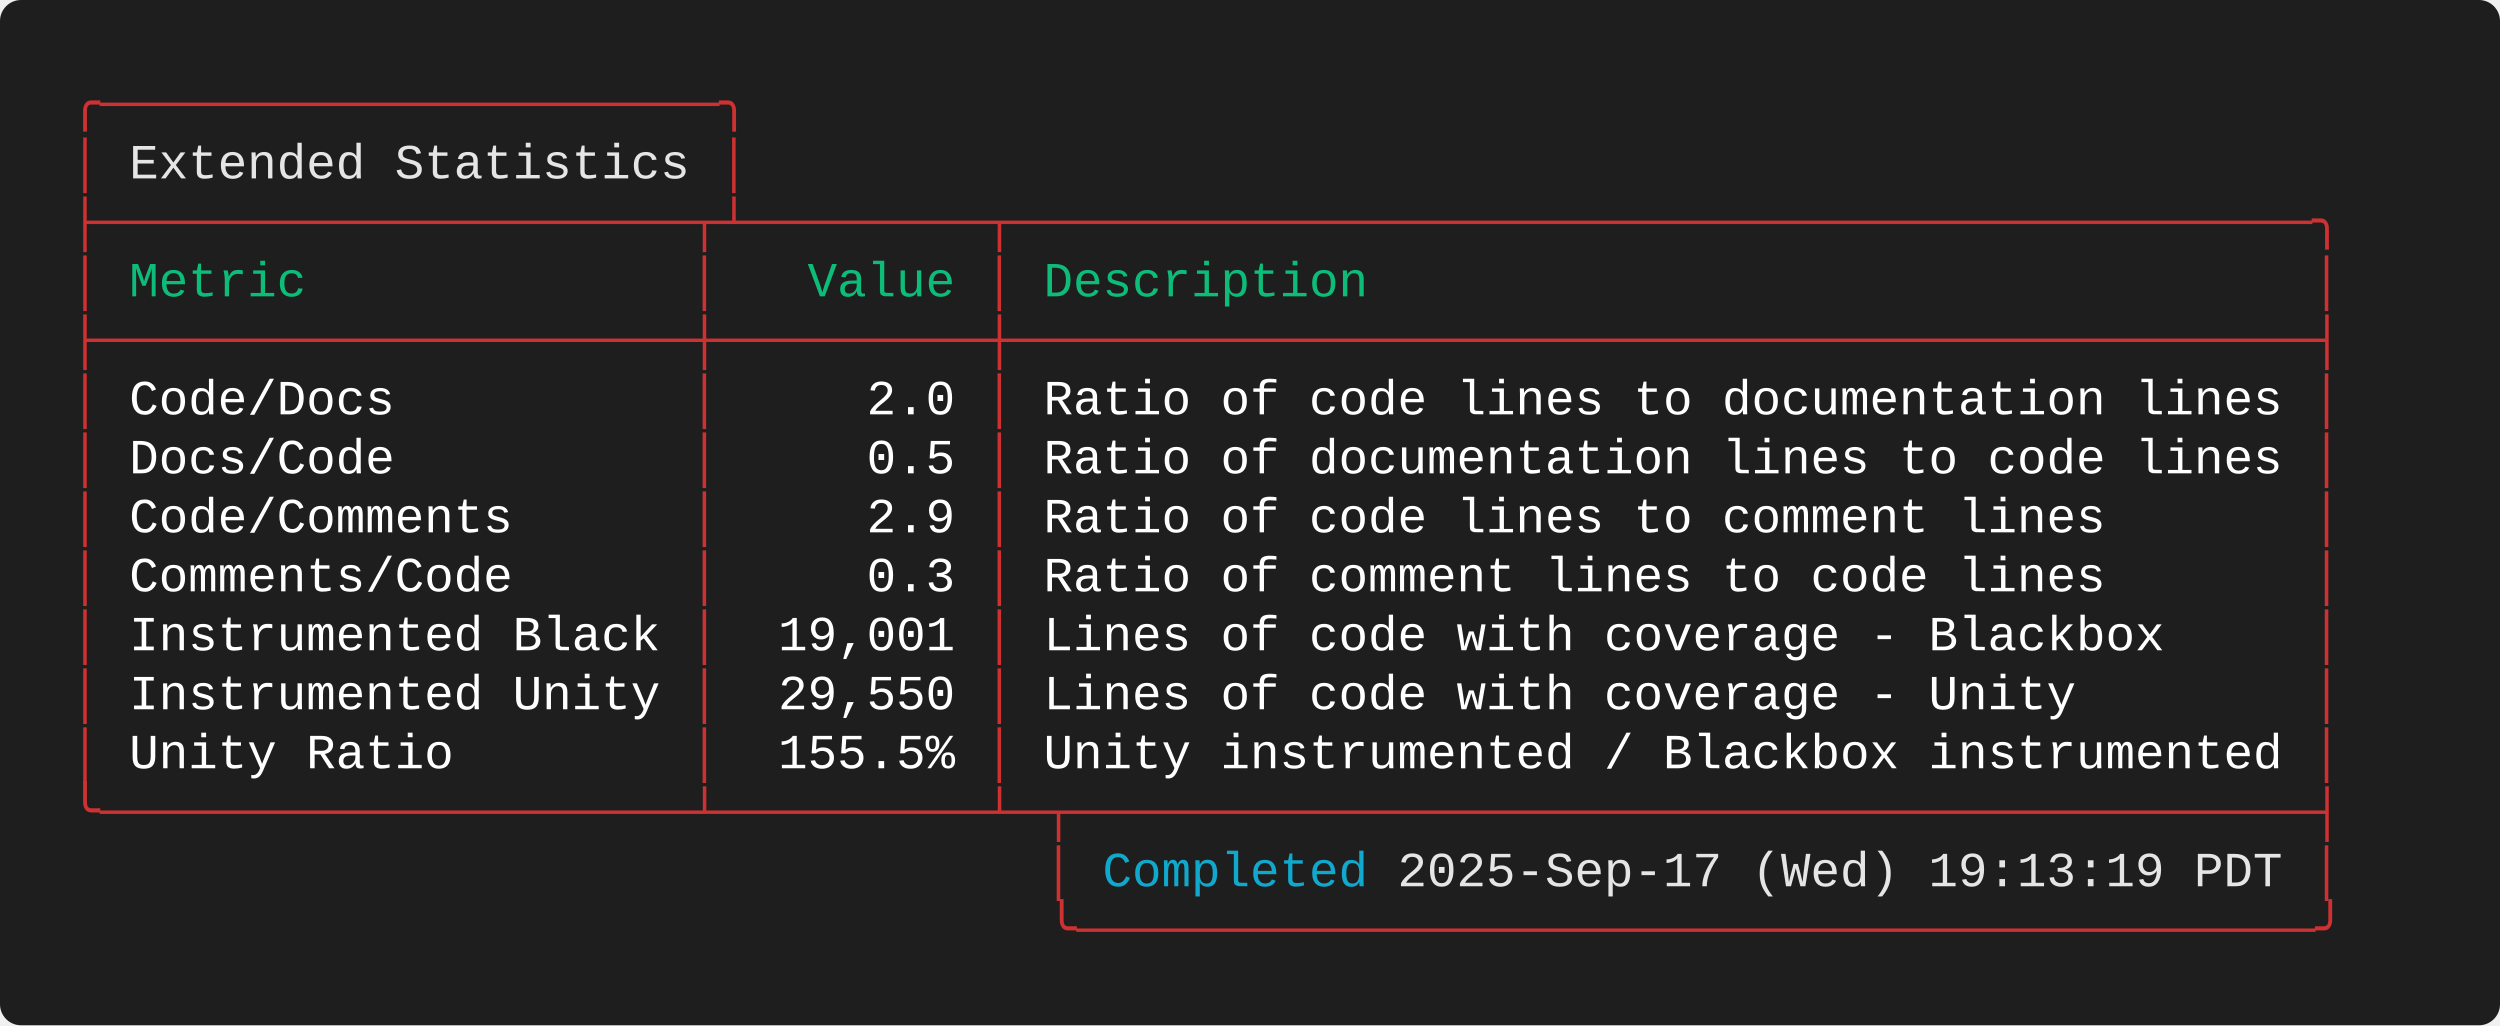
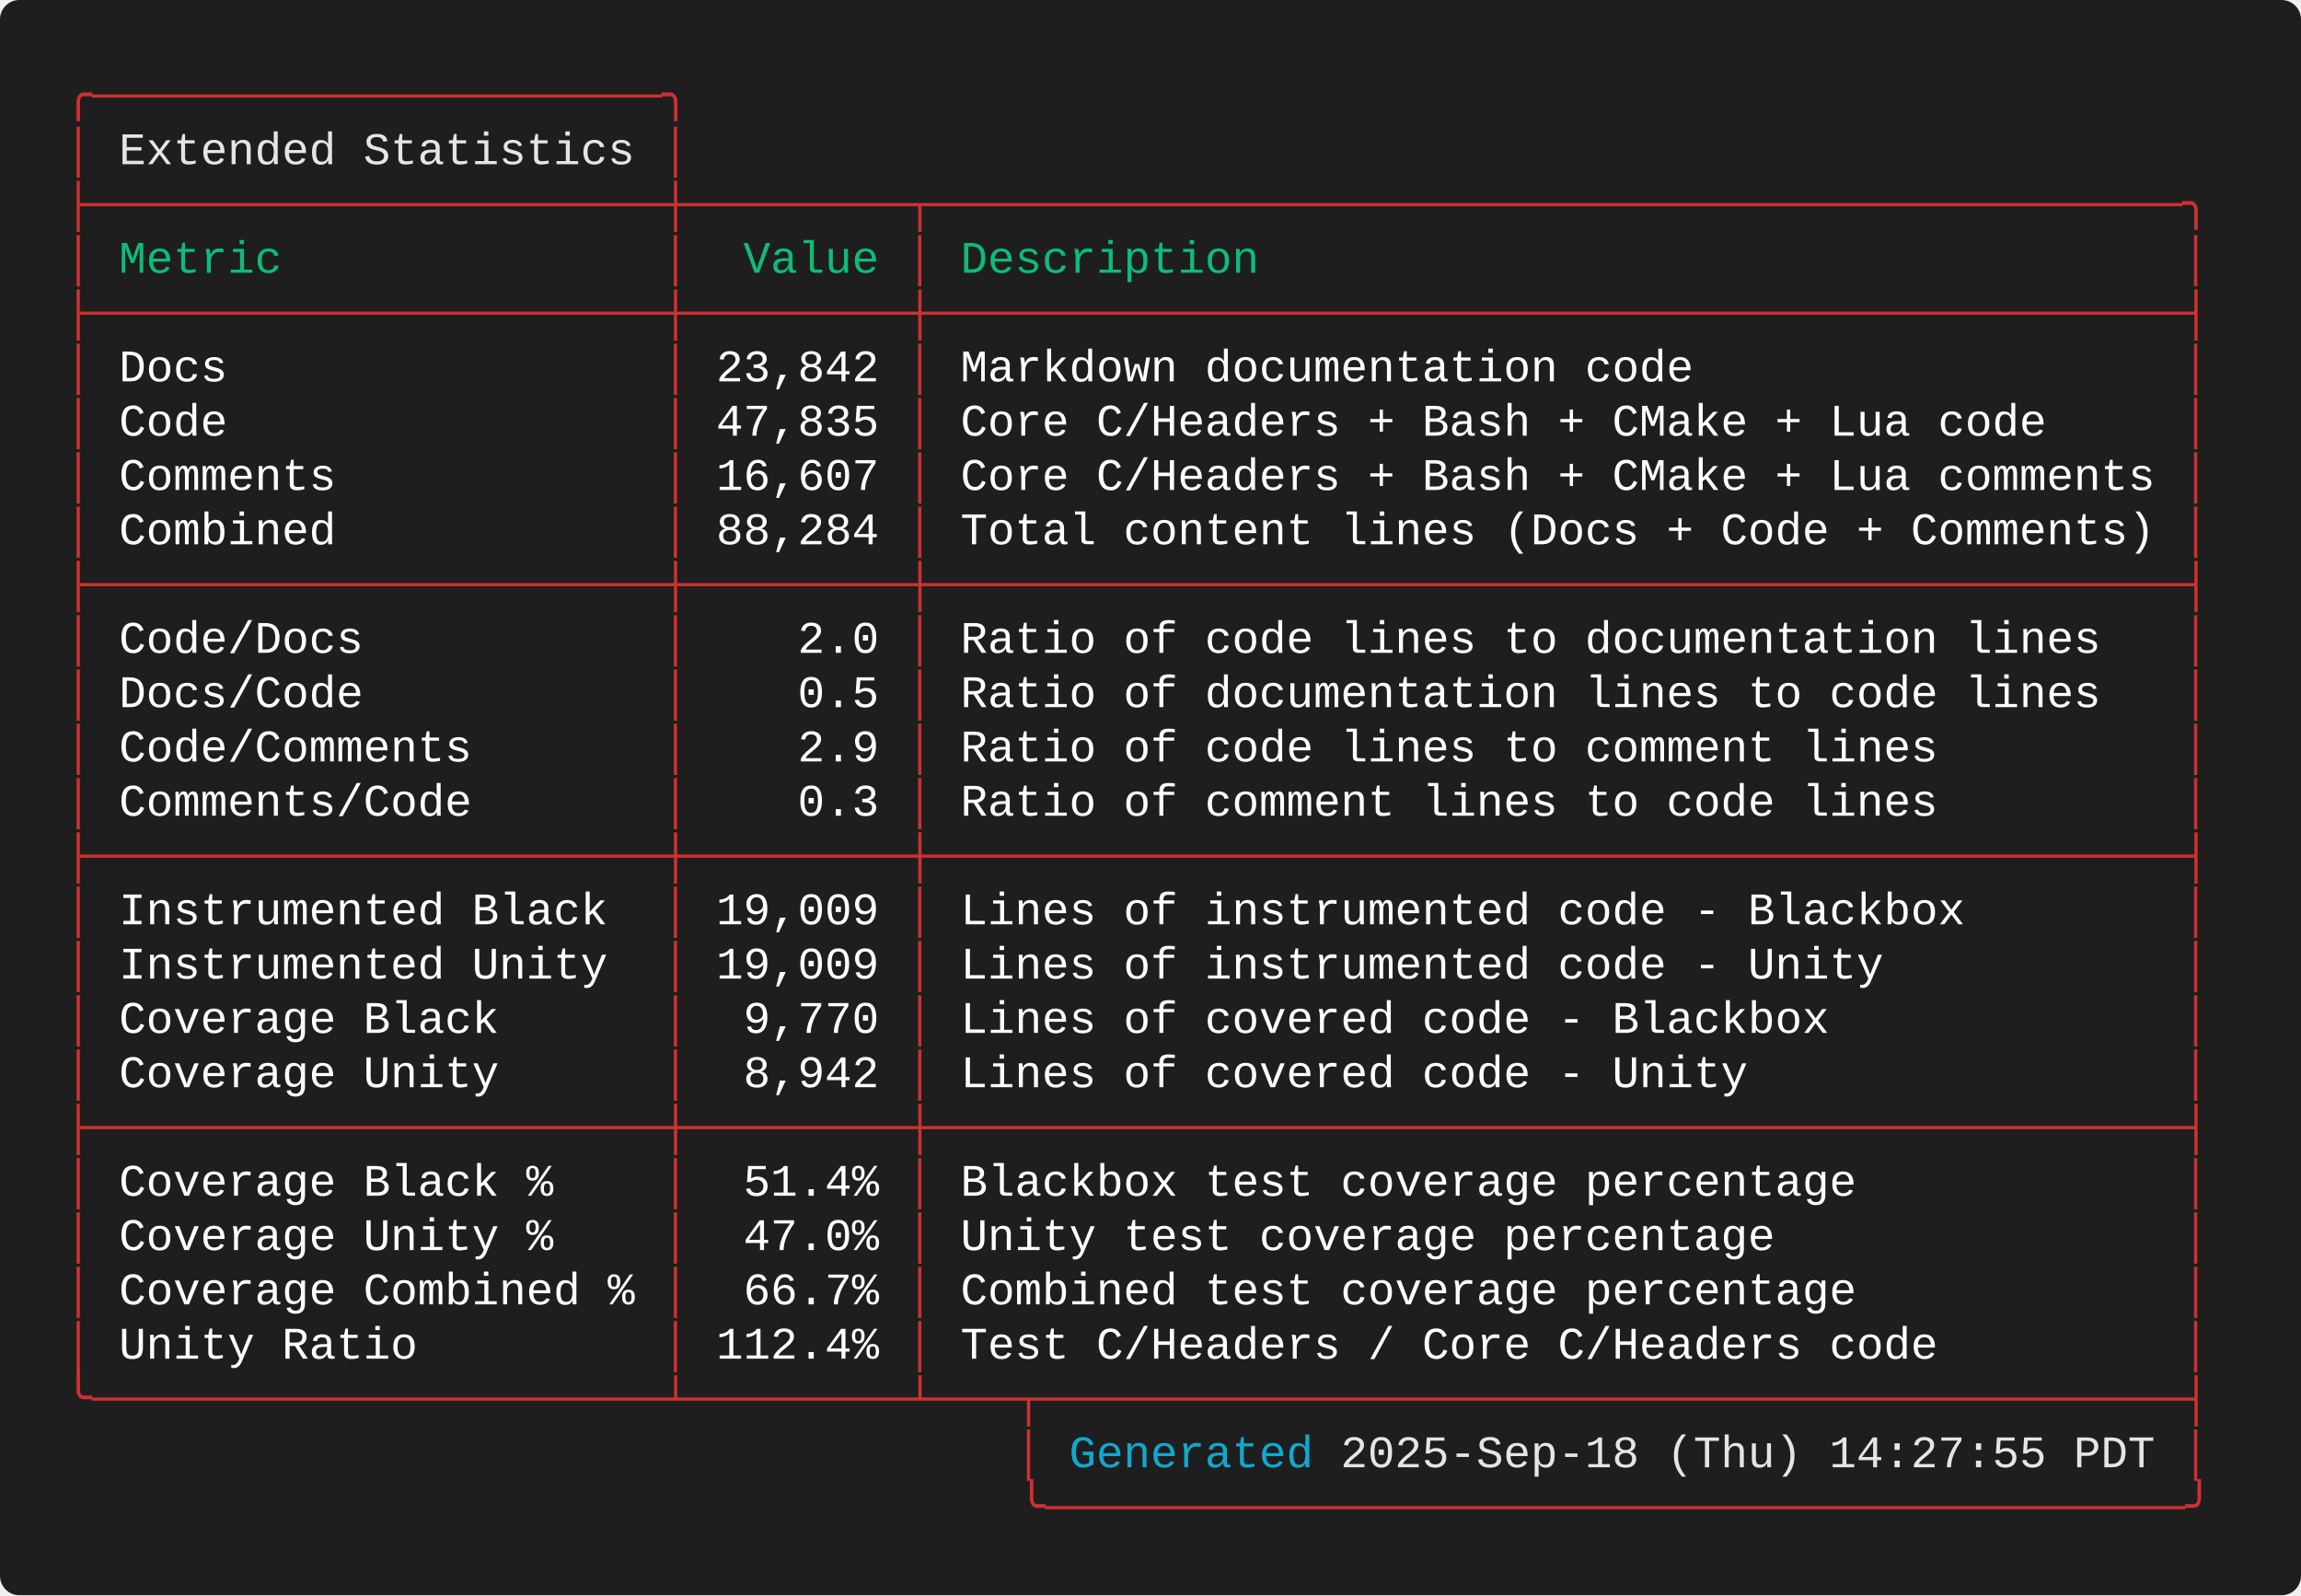
- <svg xmlns="http://www.w3.org/2000/svg" width="712.00" height="292.00" viewBox="0 0 712.00 292.00">
+ <svg xmlns="http://www.w3.org/2000/svg" width="712.00" height="493.60" viewBox="0 0 712.00 493.60">
  <defs>
    <style type="text/css">.terminal-text { font-family: 'Consolas', 'Consolas', 'Monaco', 'Courier New', monospace; }</style>
  </defs>
  <rect width="100%" height="100%" fill="#1e1e1e" rx="6" />
  <text x="20.00" y="34.00" font-size="14" class="terminal-text" xml:space="preserve" textLength="193.20" lengthAdjust="spacingAndGlyphs" fill="#cd3131">╭─────────────────────╮</text>
  <text x="20.00" y="50.80" font-size="14" class="terminal-text" xml:space="preserve" textLength="16.80" lengthAdjust="spacingAndGlyphs" fill="#cd3131">│ </text>
  <text x="36.80" y="50.80" font-size="14" class="terminal-text" xml:space="preserve" textLength="159.60" lengthAdjust="spacingAndGlyphs" fill="#e5e5e5">Extended Statistics</text>
  <text x="196.40" y="50.80" font-size="14" class="terminal-text" xml:space="preserve" textLength="8.40" lengthAdjust="spacingAndGlyphs" fill="#ffffff"> </text>
  <text x="204.80" y="50.80" font-size="14" class="terminal-text" xml:space="preserve" textLength="8.40" lengthAdjust="spacingAndGlyphs" fill="#cd3131">│</text>
-   <text x="20.00" y="67.60" font-size="14" class="terminal-text" xml:space="preserve" textLength="646.80" lengthAdjust="spacingAndGlyphs" fill="#cd3131">├────────────────────┬┴────────┬────────────────────────────────────────────╮</text>
+   <text x="20.00" y="67.60" font-size="14" class="terminal-text" xml:space="preserve" textLength="663.60" lengthAdjust="spacingAndGlyphs" fill="#cd3131">├─────────────────────┼────────┬──────────────────────────────────────────────╮</text>
  <text x="20.00" y="84.40" font-size="14" class="terminal-text" xml:space="preserve" textLength="8.40" lengthAdjust="spacingAndGlyphs" fill="#cd3131">│</text>
-   <text x="28.40" y="84.40" font-size="14" class="terminal-text" xml:space="preserve" textLength="168.00" lengthAdjust="spacingAndGlyphs" fill="#0dbc79"> Metric             </text>
-   <text x="196.40" y="84.40" font-size="14" class="terminal-text" xml:space="preserve" textLength="8.40" lengthAdjust="spacingAndGlyphs" fill="#cd3131">│</text>
-   <text x="204.80" y="84.40" font-size="14" class="terminal-text" xml:space="preserve" textLength="75.60" lengthAdjust="spacingAndGlyphs" fill="#0dbc79">   Value </text>
+   <text x="28.40" y="84.40" font-size="14" class="terminal-text" xml:space="preserve" textLength="176.40" lengthAdjust="spacingAndGlyphs" fill="#0dbc79"> Metric              </text>
+   <text x="204.80" y="84.40" font-size="14" class="terminal-text" xml:space="preserve" textLength="8.40" lengthAdjust="spacingAndGlyphs" fill="#cd3131">│</text>
+   <text x="213.20" y="84.40" font-size="14" class="terminal-text" xml:space="preserve" textLength="67.20" lengthAdjust="spacingAndGlyphs" fill="#0dbc79">  Value </text>
  <text x="280.40" y="84.40" font-size="14" class="terminal-text" xml:space="preserve" textLength="8.40" lengthAdjust="spacingAndGlyphs" fill="#cd3131">│</text>
-   <text x="288.80" y="84.40" font-size="14" class="terminal-text" xml:space="preserve" textLength="369.60" lengthAdjust="spacingAndGlyphs" fill="#0dbc79"> Description                                </text>
-   <text x="658.40" y="84.40" font-size="14" class="terminal-text" xml:space="preserve" textLength="8.40" lengthAdjust="spacingAndGlyphs" fill="#cd3131">│</text>
-   <text x="20.00" y="101.20" font-size="14" class="terminal-text" xml:space="preserve" textLength="646.80" lengthAdjust="spacingAndGlyphs" fill="#cd3131">├────────────────────┼─────────┼────────────────────────────────────────────┤</text>
+   <text x="288.80" y="84.40" font-size="14" class="terminal-text" xml:space="preserve" textLength="386.40" lengthAdjust="spacingAndGlyphs" fill="#0dbc79"> Description                                  </text>
+   <text x="675.20" y="84.40" font-size="14" class="terminal-text" xml:space="preserve" textLength="8.40" lengthAdjust="spacingAndGlyphs" fill="#cd3131">│</text>
+   <text x="20.00" y="101.20" font-size="14" class="terminal-text" xml:space="preserve" textLength="663.60" lengthAdjust="spacingAndGlyphs" fill="#cd3131">├─────────────────────┼────────┼──────────────────────────────────────────────┤</text>
  <text x="20.00" y="118.00" font-size="14" class="terminal-text" xml:space="preserve" textLength="8.40" lengthAdjust="spacingAndGlyphs" fill="#cd3131">│</text>
-   <text x="28.40" y="118.00" font-size="14" class="terminal-text" xml:space="preserve" textLength="168.00" lengthAdjust="spacingAndGlyphs" fill="#ffffff"> Code/Docs          </text>
-   <text x="196.40" y="118.00" font-size="14" class="terminal-text" xml:space="preserve" textLength="8.40" lengthAdjust="spacingAndGlyphs" fill="#cd3131">│</text>
-   <text x="204.80" y="118.00" font-size="14" class="terminal-text" xml:space="preserve" textLength="75.60" lengthAdjust="spacingAndGlyphs" fill="#ffffff">     2.0 </text>
+   <text x="28.40" y="118.00" font-size="14" class="terminal-text" xml:space="preserve" textLength="176.40" lengthAdjust="spacingAndGlyphs" fill="#ffffff"> Docs                </text>
+   <text x="204.80" y="118.00" font-size="14" class="terminal-text" xml:space="preserve" textLength="8.40" lengthAdjust="spacingAndGlyphs" fill="#cd3131">│</text>
+   <text x="213.20" y="118.00" font-size="14" class="terminal-text" xml:space="preserve" textLength="67.20" lengthAdjust="spacingAndGlyphs" fill="#ffffff"> 23,842 </text>
  <text x="280.40" y="118.00" font-size="14" class="terminal-text" xml:space="preserve" textLength="8.40" lengthAdjust="spacingAndGlyphs" fill="#cd3131">│</text>
-   <text x="288.80" y="118.00" font-size="14" class="terminal-text" xml:space="preserve" textLength="369.60" lengthAdjust="spacingAndGlyphs" fill="#ffffff"> Ratio of code lines to documentation lines </text>
-   <text x="658.40" y="118.00" font-size="14" class="terminal-text" xml:space="preserve" textLength="8.40" lengthAdjust="spacingAndGlyphs" fill="#cd3131">│</text>
+   <text x="288.80" y="118.00" font-size="14" class="terminal-text" xml:space="preserve" textLength="386.40" lengthAdjust="spacingAndGlyphs" fill="#ffffff"> Markdown documentation code                  </text>
+   <text x="675.20" y="118.00" font-size="14" class="terminal-text" xml:space="preserve" textLength="8.40" lengthAdjust="spacingAndGlyphs" fill="#cd3131">│</text>
  <text x="20.00" y="134.80" font-size="14" class="terminal-text" xml:space="preserve" textLength="8.40" lengthAdjust="spacingAndGlyphs" fill="#cd3131">│</text>
-   <text x="28.40" y="134.80" font-size="14" class="terminal-text" xml:space="preserve" textLength="168.00" lengthAdjust="spacingAndGlyphs" fill="#ffffff"> Docs/Code          </text>
-   <text x="196.40" y="134.80" font-size="14" class="terminal-text" xml:space="preserve" textLength="8.40" lengthAdjust="spacingAndGlyphs" fill="#cd3131">│</text>
-   <text x="204.80" y="134.80" font-size="14" class="terminal-text" xml:space="preserve" textLength="75.60" lengthAdjust="spacingAndGlyphs" fill="#ffffff">     0.5 </text>
+   <text x="28.40" y="134.80" font-size="14" class="terminal-text" xml:space="preserve" textLength="176.40" lengthAdjust="spacingAndGlyphs" fill="#ffffff"> Code                </text>
+   <text x="204.80" y="134.80" font-size="14" class="terminal-text" xml:space="preserve" textLength="8.40" lengthAdjust="spacingAndGlyphs" fill="#cd3131">│</text>
+   <text x="213.20" y="134.80" font-size="14" class="terminal-text" xml:space="preserve" textLength="67.20" lengthAdjust="spacingAndGlyphs" fill="#ffffff"> 47,835 </text>
  <text x="280.40" y="134.80" font-size="14" class="terminal-text" xml:space="preserve" textLength="8.40" lengthAdjust="spacingAndGlyphs" fill="#cd3131">│</text>
-   <text x="288.80" y="134.80" font-size="14" class="terminal-text" xml:space="preserve" textLength="369.60" lengthAdjust="spacingAndGlyphs" fill="#ffffff"> Ratio of documentation lines to code lines </text>
-   <text x="658.40" y="134.80" font-size="14" class="terminal-text" xml:space="preserve" textLength="8.40" lengthAdjust="spacingAndGlyphs" fill="#cd3131">│</text>
+   <text x="288.80" y="134.80" font-size="14" class="terminal-text" xml:space="preserve" textLength="386.40" lengthAdjust="spacingAndGlyphs" fill="#ffffff"> Core C/Headers + Bash + CMake + Lua code     </text>
+   <text x="675.20" y="134.80" font-size="14" class="terminal-text" xml:space="preserve" textLength="8.40" lengthAdjust="spacingAndGlyphs" fill="#cd3131">│</text>
  <text x="20.00" y="151.60" font-size="14" class="terminal-text" xml:space="preserve" textLength="8.40" lengthAdjust="spacingAndGlyphs" fill="#cd3131">│</text>
-   <text x="28.40" y="151.60" font-size="14" class="terminal-text" xml:space="preserve" textLength="168.00" lengthAdjust="spacingAndGlyphs" fill="#ffffff"> Code/Comments      </text>
-   <text x="196.40" y="151.60" font-size="14" class="terminal-text" xml:space="preserve" textLength="8.40" lengthAdjust="spacingAndGlyphs" fill="#cd3131">│</text>
-   <text x="204.80" y="151.60" font-size="14" class="terminal-text" xml:space="preserve" textLength="75.60" lengthAdjust="spacingAndGlyphs" fill="#ffffff">     2.9 </text>
+   <text x="28.40" y="151.60" font-size="14" class="terminal-text" xml:space="preserve" textLength="176.40" lengthAdjust="spacingAndGlyphs" fill="#ffffff"> Comments            </text>
+   <text x="204.80" y="151.60" font-size="14" class="terminal-text" xml:space="preserve" textLength="8.40" lengthAdjust="spacingAndGlyphs" fill="#cd3131">│</text>
+   <text x="213.20" y="151.60" font-size="14" class="terminal-text" xml:space="preserve" textLength="67.20" lengthAdjust="spacingAndGlyphs" fill="#ffffff"> 16,607 </text>
  <text x="280.40" y="151.60" font-size="14" class="terminal-text" xml:space="preserve" textLength="8.40" lengthAdjust="spacingAndGlyphs" fill="#cd3131">│</text>
-   <text x="288.80" y="151.60" font-size="14" class="terminal-text" xml:space="preserve" textLength="369.60" lengthAdjust="spacingAndGlyphs" fill="#ffffff"> Ratio of code lines to comment lines       </text>
-   <text x="658.40" y="151.60" font-size="14" class="terminal-text" xml:space="preserve" textLength="8.40" lengthAdjust="spacingAndGlyphs" fill="#cd3131">│</text>
+   <text x="288.80" y="151.60" font-size="14" class="terminal-text" xml:space="preserve" textLength="386.40" lengthAdjust="spacingAndGlyphs" fill="#ffffff"> Core C/Headers + Bash + CMake + Lua comments </text>
+   <text x="675.20" y="151.60" font-size="14" class="terminal-text" xml:space="preserve" textLength="8.40" lengthAdjust="spacingAndGlyphs" fill="#cd3131">│</text>
  <text x="20.00" y="168.40" font-size="14" class="terminal-text" xml:space="preserve" textLength="8.40" lengthAdjust="spacingAndGlyphs" fill="#cd3131">│</text>
-   <text x="28.40" y="168.40" font-size="14" class="terminal-text" xml:space="preserve" textLength="168.00" lengthAdjust="spacingAndGlyphs" fill="#ffffff"> Comments/Code      </text>
-   <text x="196.40" y="168.40" font-size="14" class="terminal-text" xml:space="preserve" textLength="8.40" lengthAdjust="spacingAndGlyphs" fill="#cd3131">│</text>
-   <text x="204.80" y="168.40" font-size="14" class="terminal-text" xml:space="preserve" textLength="75.60" lengthAdjust="spacingAndGlyphs" fill="#ffffff">     0.3 </text>
+   <text x="28.40" y="168.40" font-size="14" class="terminal-text" xml:space="preserve" textLength="176.40" lengthAdjust="spacingAndGlyphs" fill="#ffffff"> Combined            </text>
+   <text x="204.80" y="168.40" font-size="14" class="terminal-text" xml:space="preserve" textLength="8.40" lengthAdjust="spacingAndGlyphs" fill="#cd3131">│</text>
+   <text x="213.20" y="168.40" font-size="14" class="terminal-text" xml:space="preserve" textLength="67.20" lengthAdjust="spacingAndGlyphs" fill="#ffffff"> 88,284 </text>
  <text x="280.40" y="168.40" font-size="14" class="terminal-text" xml:space="preserve" textLength="8.40" lengthAdjust="spacingAndGlyphs" fill="#cd3131">│</text>
-   <text x="288.80" y="168.40" font-size="14" class="terminal-text" xml:space="preserve" textLength="369.60" lengthAdjust="spacingAndGlyphs" fill="#ffffff"> Ratio of comment lines to code lines       </text>
-   <text x="658.40" y="168.40" font-size="14" class="terminal-text" xml:space="preserve" textLength="8.40" lengthAdjust="spacingAndGlyphs" fill="#cd3131">│</text>
-   <text x="20.00" y="185.20" font-size="14" class="terminal-text" xml:space="preserve" textLength="8.40" lengthAdjust="spacingAndGlyphs" fill="#cd3131">│</text>
-   <text x="28.40" y="185.20" font-size="14" class="terminal-text" xml:space="preserve" textLength="168.00" lengthAdjust="spacingAndGlyphs" fill="#ffffff"> Instrumented Black </text>
-   <text x="196.40" y="185.20" font-size="14" class="terminal-text" xml:space="preserve" textLength="8.40" lengthAdjust="spacingAndGlyphs" fill="#cd3131">│</text>
-   <text x="204.80" y="185.20" font-size="14" class="terminal-text" xml:space="preserve" textLength="75.60" lengthAdjust="spacingAndGlyphs" fill="#ffffff">  19,001 </text>
-   <text x="280.40" y="185.20" font-size="14" class="terminal-text" xml:space="preserve" textLength="8.40" lengthAdjust="spacingAndGlyphs" fill="#cd3131">│</text>
-   <text x="288.80" y="185.20" font-size="14" class="terminal-text" xml:space="preserve" textLength="369.60" lengthAdjust="spacingAndGlyphs" fill="#ffffff"> Lines of code with coverage - Blackbox     </text>
-   <text x="658.40" y="185.20" font-size="14" class="terminal-text" xml:space="preserve" textLength="8.40" lengthAdjust="spacingAndGlyphs" fill="#cd3131">│</text>
+   <text x="288.80" y="168.40" font-size="14" class="terminal-text" xml:space="preserve" textLength="386.40" lengthAdjust="spacingAndGlyphs" fill="#ffffff"> Total content lines (Docs + Code + Comments) </text>
+   <text x="675.20" y="168.40" font-size="14" class="terminal-text" xml:space="preserve" textLength="8.40" lengthAdjust="spacingAndGlyphs" fill="#cd3131">│</text>
+   <text x="20.00" y="185.20" font-size="14" class="terminal-text" xml:space="preserve" textLength="663.60" lengthAdjust="spacingAndGlyphs" fill="#cd3131">├─────────────────────┼────────┼──────────────────────────────────────────────┤</text>
  <text x="20.00" y="202.00" font-size="14" class="terminal-text" xml:space="preserve" textLength="8.40" lengthAdjust="spacingAndGlyphs" fill="#cd3131">│</text>
-   <text x="28.40" y="202.00" font-size="14" class="terminal-text" xml:space="preserve" textLength="168.00" lengthAdjust="spacingAndGlyphs" fill="#ffffff"> Instrumented Unity </text>
-   <text x="196.40" y="202.00" font-size="14" class="terminal-text" xml:space="preserve" textLength="8.40" lengthAdjust="spacingAndGlyphs" fill="#cd3131">│</text>
-   <text x="204.80" y="202.00" font-size="14" class="terminal-text" xml:space="preserve" textLength="75.60" lengthAdjust="spacingAndGlyphs" fill="#ffffff">  29,550 </text>
+   <text x="28.40" y="202.00" font-size="14" class="terminal-text" xml:space="preserve" textLength="176.40" lengthAdjust="spacingAndGlyphs" fill="#ffffff"> Code/Docs           </text>
+   <text x="204.80" y="202.00" font-size="14" class="terminal-text" xml:space="preserve" textLength="8.40" lengthAdjust="spacingAndGlyphs" fill="#cd3131">│</text>
+   <text x="213.20" y="202.00" font-size="14" class="terminal-text" xml:space="preserve" textLength="67.20" lengthAdjust="spacingAndGlyphs" fill="#ffffff">    2.0 </text>
  <text x="280.40" y="202.00" font-size="14" class="terminal-text" xml:space="preserve" textLength="8.40" lengthAdjust="spacingAndGlyphs" fill="#cd3131">│</text>
-   <text x="288.80" y="202.00" font-size="14" class="terminal-text" xml:space="preserve" textLength="369.60" lengthAdjust="spacingAndGlyphs" fill="#ffffff"> Lines of code with coverage - Unity        </text>
-   <text x="658.40" y="202.00" font-size="14" class="terminal-text" xml:space="preserve" textLength="8.40" lengthAdjust="spacingAndGlyphs" fill="#cd3131">│</text>
+   <text x="288.80" y="202.00" font-size="14" class="terminal-text" xml:space="preserve" textLength="386.40" lengthAdjust="spacingAndGlyphs" fill="#ffffff"> Ratio of code lines to documentation lines   </text>
+   <text x="675.20" y="202.00" font-size="14" class="terminal-text" xml:space="preserve" textLength="8.40" lengthAdjust="spacingAndGlyphs" fill="#cd3131">│</text>
  <text x="20.00" y="218.80" font-size="14" class="terminal-text" xml:space="preserve" textLength="8.40" lengthAdjust="spacingAndGlyphs" fill="#cd3131">│</text>
-   <text x="28.40" y="218.80" font-size="14" class="terminal-text" xml:space="preserve" textLength="168.00" lengthAdjust="spacingAndGlyphs" fill="#ffffff"> Unity Ratio        </text>
-   <text x="196.40" y="218.80" font-size="14" class="terminal-text" xml:space="preserve" textLength="8.40" lengthAdjust="spacingAndGlyphs" fill="#cd3131">│</text>
-   <text x="204.80" y="218.80" font-size="14" class="terminal-text" xml:space="preserve" textLength="75.60" lengthAdjust="spacingAndGlyphs" fill="#ffffff">  155.5% </text>
+   <text x="28.40" y="218.80" font-size="14" class="terminal-text" xml:space="preserve" textLength="176.40" lengthAdjust="spacingAndGlyphs" fill="#ffffff"> Docs/Code           </text>
+   <text x="204.80" y="218.80" font-size="14" class="terminal-text" xml:space="preserve" textLength="8.40" lengthAdjust="spacingAndGlyphs" fill="#cd3131">│</text>
+   <text x="213.20" y="218.80" font-size="14" class="terminal-text" xml:space="preserve" textLength="67.20" lengthAdjust="spacingAndGlyphs" fill="#ffffff">    0.5 </text>
  <text x="280.40" y="218.80" font-size="14" class="terminal-text" xml:space="preserve" textLength="8.40" lengthAdjust="spacingAndGlyphs" fill="#cd3131">│</text>
-   <text x="288.80" y="218.80" font-size="14" class="terminal-text" xml:space="preserve" textLength="369.60" lengthAdjust="spacingAndGlyphs" fill="#ffffff"> Unity instrumented / Blackbox instrumented </text>
-   <text x="658.40" y="218.80" font-size="14" class="terminal-text" xml:space="preserve" textLength="8.40" lengthAdjust="spacingAndGlyphs" fill="#cd3131">│</text>
-   <text x="20.00" y="235.60" font-size="14" class="terminal-text" xml:space="preserve" textLength="646.80" lengthAdjust="spacingAndGlyphs" fill="#cd3131">╰────────────────────┴─────────┴─┬──────────────────────────────────────────┤</text>
-   <text x="20.00" y="252.40" font-size="14" class="terminal-text" xml:space="preserve" textLength="294.00" lengthAdjust="spacingAndGlyphs" fill="#cd3131">                                 │ </text>
-   <text x="314.00" y="252.40" font-size="14" class="terminal-text" xml:space="preserve" textLength="75.60" lengthAdjust="spacingAndGlyphs" fill="#11a8cd">Completed</text>
-   <text x="389.60" y="252.40" font-size="14" class="terminal-text" xml:space="preserve" textLength="260.40" lengthAdjust="spacingAndGlyphs" fill="#e5e5e5"> 2025-Sep-17 (Wed) 19:13:19 PDT</text>
-   <text x="650.00" y="252.40" font-size="14" class="terminal-text" xml:space="preserve" textLength="8.40" lengthAdjust="spacingAndGlyphs" fill="#ffffff"> </text>
-   <text x="658.40" y="252.40" font-size="14" class="terminal-text" xml:space="preserve" textLength="8.40" lengthAdjust="spacingAndGlyphs" fill="#cd3131">│</text>
-   <text x="20.00" y="269.20" font-size="14" class="terminal-text" xml:space="preserve" textLength="646.80" lengthAdjust="spacingAndGlyphs" fill="#cd3131">                                 ╰──────────────────────────────────────────╯</text>
+   <text x="288.80" y="218.80" font-size="14" class="terminal-text" xml:space="preserve" textLength="386.40" lengthAdjust="spacingAndGlyphs" fill="#ffffff"> Ratio of documentation lines to code lines   </text>
+   <text x="675.20" y="218.80" font-size="14" class="terminal-text" xml:space="preserve" textLength="8.40" lengthAdjust="spacingAndGlyphs" fill="#cd3131">│</text>
+   <text x="20.00" y="235.60" font-size="14" class="terminal-text" xml:space="preserve" textLength="8.40" lengthAdjust="spacingAndGlyphs" fill="#cd3131">│</text>
+   <text x="28.40" y="235.60" font-size="14" class="terminal-text" xml:space="preserve" textLength="176.40" lengthAdjust="spacingAndGlyphs" fill="#ffffff"> Code/Comments       </text>
+   <text x="204.80" y="235.60" font-size="14" class="terminal-text" xml:space="preserve" textLength="8.40" lengthAdjust="spacingAndGlyphs" fill="#cd3131">│</text>
+   <text x="213.20" y="235.60" font-size="14" class="terminal-text" xml:space="preserve" textLength="67.20" lengthAdjust="spacingAndGlyphs" fill="#ffffff">    2.9 </text>
+   <text x="280.40" y="235.60" font-size="14" class="terminal-text" xml:space="preserve" textLength="8.40" lengthAdjust="spacingAndGlyphs" fill="#cd3131">│</text>
+   <text x="288.80" y="235.60" font-size="14" class="terminal-text" xml:space="preserve" textLength="386.40" lengthAdjust="spacingAndGlyphs" fill="#ffffff"> Ratio of code lines to comment lines         </text>
+   <text x="675.20" y="235.60" font-size="14" class="terminal-text" xml:space="preserve" textLength="8.40" lengthAdjust="spacingAndGlyphs" fill="#cd3131">│</text>
+   <text x="20.00" y="252.40" font-size="14" class="terminal-text" xml:space="preserve" textLength="8.40" lengthAdjust="spacingAndGlyphs" fill="#cd3131">│</text>
+   <text x="28.40" y="252.40" font-size="14" class="terminal-text" xml:space="preserve" textLength="176.40" lengthAdjust="spacingAndGlyphs" fill="#ffffff"> Comments/Code       </text>
+   <text x="204.80" y="252.40" font-size="14" class="terminal-text" xml:space="preserve" textLength="8.40" lengthAdjust="spacingAndGlyphs" fill="#cd3131">│</text>
+   <text x="213.20" y="252.40" font-size="14" class="terminal-text" xml:space="preserve" textLength="67.20" lengthAdjust="spacingAndGlyphs" fill="#ffffff">    0.3 </text>
+   <text x="280.40" y="252.40" font-size="14" class="terminal-text" xml:space="preserve" textLength="8.40" lengthAdjust="spacingAndGlyphs" fill="#cd3131">│</text>
+   <text x="288.80" y="252.40" font-size="14" class="terminal-text" xml:space="preserve" textLength="386.40" lengthAdjust="spacingAndGlyphs" fill="#ffffff"> Ratio of comment lines to code lines         </text>
+   <text x="675.20" y="252.40" font-size="14" class="terminal-text" xml:space="preserve" textLength="8.40" lengthAdjust="spacingAndGlyphs" fill="#cd3131">│</text>
+   <text x="20.00" y="269.20" font-size="14" class="terminal-text" xml:space="preserve" textLength="663.60" lengthAdjust="spacingAndGlyphs" fill="#cd3131">├─────────────────────┼────────┼──────────────────────────────────────────────┤</text>
+   <text x="20.00" y="286.00" font-size="14" class="terminal-text" xml:space="preserve" textLength="8.40" lengthAdjust="spacingAndGlyphs" fill="#cd3131">│</text>
+   <text x="28.40" y="286.00" font-size="14" class="terminal-text" xml:space="preserve" textLength="176.40" lengthAdjust="spacingAndGlyphs" fill="#ffffff"> Instrumented Black  </text>
+   <text x="204.80" y="286.00" font-size="14" class="terminal-text" xml:space="preserve" textLength="8.40" lengthAdjust="spacingAndGlyphs" fill="#cd3131">│</text>
+   <text x="213.20" y="286.00" font-size="14" class="terminal-text" xml:space="preserve" textLength="67.20" lengthAdjust="spacingAndGlyphs" fill="#ffffff"> 19,009 </text>
+   <text x="280.40" y="286.00" font-size="14" class="terminal-text" xml:space="preserve" textLength="8.40" lengthAdjust="spacingAndGlyphs" fill="#cd3131">│</text>
+   <text x="288.80" y="286.00" font-size="14" class="terminal-text" xml:space="preserve" textLength="386.40" lengthAdjust="spacingAndGlyphs" fill="#ffffff"> Lines of instrumented code - Blackbox        </text>
+   <text x="675.20" y="286.00" font-size="14" class="terminal-text" xml:space="preserve" textLength="8.40" lengthAdjust="spacingAndGlyphs" fill="#cd3131">│</text>
+   <text x="20.00" y="302.80" font-size="14" class="terminal-text" xml:space="preserve" textLength="8.40" lengthAdjust="spacingAndGlyphs" fill="#cd3131">│</text>
+   <text x="28.40" y="302.80" font-size="14" class="terminal-text" xml:space="preserve" textLength="176.40" lengthAdjust="spacingAndGlyphs" fill="#ffffff"> Instrumented Unity  </text>
+   <text x="204.80" y="302.80" font-size="14" class="terminal-text" xml:space="preserve" textLength="8.40" lengthAdjust="spacingAndGlyphs" fill="#cd3131">│</text>
+   <text x="213.20" y="302.80" font-size="14" class="terminal-text" xml:space="preserve" textLength="67.20" lengthAdjust="spacingAndGlyphs" fill="#ffffff"> 19,009 </text>
+   <text x="280.40" y="302.80" font-size="14" class="terminal-text" xml:space="preserve" textLength="8.40" lengthAdjust="spacingAndGlyphs" fill="#cd3131">│</text>
+   <text x="288.80" y="302.80" font-size="14" class="terminal-text" xml:space="preserve" textLength="386.40" lengthAdjust="spacingAndGlyphs" fill="#ffffff"> Lines of instrumented code - Unity           </text>
+   <text x="675.20" y="302.80" font-size="14" class="terminal-text" xml:space="preserve" textLength="8.40" lengthAdjust="spacingAndGlyphs" fill="#cd3131">│</text>
+   <text x="20.00" y="319.60" font-size="14" class="terminal-text" xml:space="preserve" textLength="8.40" lengthAdjust="spacingAndGlyphs" fill="#cd3131">│</text>
+   <text x="28.40" y="319.60" font-size="14" class="terminal-text" xml:space="preserve" textLength="176.40" lengthAdjust="spacingAndGlyphs" fill="#ffffff"> Coverage Black      </text>
+   <text x="204.80" y="319.60" font-size="14" class="terminal-text" xml:space="preserve" textLength="8.40" lengthAdjust="spacingAndGlyphs" fill="#cd3131">│</text>
+   <text x="213.20" y="319.60" font-size="14" class="terminal-text" xml:space="preserve" textLength="67.20" lengthAdjust="spacingAndGlyphs" fill="#ffffff">  9,770 </text>
+   <text x="280.40" y="319.60" font-size="14" class="terminal-text" xml:space="preserve" textLength="8.40" lengthAdjust="spacingAndGlyphs" fill="#cd3131">│</text>
+   <text x="288.80" y="319.60" font-size="14" class="terminal-text" xml:space="preserve" textLength="386.40" lengthAdjust="spacingAndGlyphs" fill="#ffffff"> Lines of covered code - Blackbox             </text>
+   <text x="675.20" y="319.60" font-size="14" class="terminal-text" xml:space="preserve" textLength="8.40" lengthAdjust="spacingAndGlyphs" fill="#cd3131">│</text>
+   <text x="20.00" y="336.40" font-size="14" class="terminal-text" xml:space="preserve" textLength="8.40" lengthAdjust="spacingAndGlyphs" fill="#cd3131">│</text>
+   <text x="28.40" y="336.40" font-size="14" class="terminal-text" xml:space="preserve" textLength="176.40" lengthAdjust="spacingAndGlyphs" fill="#ffffff"> Coverage Unity      </text>
+   <text x="204.80" y="336.40" font-size="14" class="terminal-text" xml:space="preserve" textLength="8.40" lengthAdjust="spacingAndGlyphs" fill="#cd3131">│</text>
+   <text x="213.20" y="336.40" font-size="14" class="terminal-text" xml:space="preserve" textLength="67.20" lengthAdjust="spacingAndGlyphs" fill="#ffffff">  8,942 </text>
+   <text x="280.40" y="336.40" font-size="14" class="terminal-text" xml:space="preserve" textLength="8.40" lengthAdjust="spacingAndGlyphs" fill="#cd3131">│</text>
+   <text x="288.80" y="336.40" font-size="14" class="terminal-text" xml:space="preserve" textLength="386.40" lengthAdjust="spacingAndGlyphs" fill="#ffffff"> Lines of covered code - Unity                </text>
+   <text x="675.20" y="336.40" font-size="14" class="terminal-text" xml:space="preserve" textLength="8.40" lengthAdjust="spacingAndGlyphs" fill="#cd3131">│</text>
+   <text x="20.00" y="353.20" font-size="14" class="terminal-text" xml:space="preserve" textLength="663.60" lengthAdjust="spacingAndGlyphs" fill="#cd3131">├─────────────────────┼────────┼──────────────────────────────────────────────┤</text>
+   <text x="20.00" y="370.00" font-size="14" class="terminal-text" xml:space="preserve" textLength="8.40" lengthAdjust="spacingAndGlyphs" fill="#cd3131">│</text>
+   <text x="28.40" y="370.00" font-size="14" class="terminal-text" xml:space="preserve" textLength="176.40" lengthAdjust="spacingAndGlyphs" fill="#ffffff"> Coverage Black %    </text>
+   <text x="204.80" y="370.00" font-size="14" class="terminal-text" xml:space="preserve" textLength="8.40" lengthAdjust="spacingAndGlyphs" fill="#cd3131">│</text>
+   <text x="213.20" y="370.00" font-size="14" class="terminal-text" xml:space="preserve" textLength="67.20" lengthAdjust="spacingAndGlyphs" fill="#ffffff">  51.4% </text>
+   <text x="280.40" y="370.00" font-size="14" class="terminal-text" xml:space="preserve" textLength="8.40" lengthAdjust="spacingAndGlyphs" fill="#cd3131">│</text>
+   <text x="288.80" y="370.00" font-size="14" class="terminal-text" xml:space="preserve" textLength="386.40" lengthAdjust="spacingAndGlyphs" fill="#ffffff"> Blackbox test coverage percentage            </text>
+   <text x="675.20" y="370.00" font-size="14" class="terminal-text" xml:space="preserve" textLength="8.40" lengthAdjust="spacingAndGlyphs" fill="#cd3131">│</text>
+   <text x="20.00" y="386.80" font-size="14" class="terminal-text" xml:space="preserve" textLength="8.40" lengthAdjust="spacingAndGlyphs" fill="#cd3131">│</text>
+   <text x="28.40" y="386.80" font-size="14" class="terminal-text" xml:space="preserve" textLength="176.40" lengthAdjust="spacingAndGlyphs" fill="#ffffff"> Coverage Unity %    </text>
+   <text x="204.80" y="386.80" font-size="14" class="terminal-text" xml:space="preserve" textLength="8.40" lengthAdjust="spacingAndGlyphs" fill="#cd3131">│</text>
+   <text x="213.20" y="386.80" font-size="14" class="terminal-text" xml:space="preserve" textLength="67.20" lengthAdjust="spacingAndGlyphs" fill="#ffffff">  47.0% </text>
+   <text x="280.40" y="386.80" font-size="14" class="terminal-text" xml:space="preserve" textLength="8.40" lengthAdjust="spacingAndGlyphs" fill="#cd3131">│</text>
+   <text x="288.80" y="386.80" font-size="14" class="terminal-text" xml:space="preserve" textLength="386.40" lengthAdjust="spacingAndGlyphs" fill="#ffffff"> Unity test coverage percentage               </text>
+   <text x="675.20" y="386.80" font-size="14" class="terminal-text" xml:space="preserve" textLength="8.40" lengthAdjust="spacingAndGlyphs" fill="#cd3131">│</text>
+   <text x="20.00" y="403.60" font-size="14" class="terminal-text" xml:space="preserve" textLength="8.40" lengthAdjust="spacingAndGlyphs" fill="#cd3131">│</text>
+   <text x="28.40" y="403.60" font-size="14" class="terminal-text" xml:space="preserve" textLength="176.40" lengthAdjust="spacingAndGlyphs" fill="#ffffff"> Coverage Combined % </text>
+   <text x="204.80" y="403.60" font-size="14" class="terminal-text" xml:space="preserve" textLength="8.40" lengthAdjust="spacingAndGlyphs" fill="#cd3131">│</text>
+   <text x="213.20" y="403.60" font-size="14" class="terminal-text" xml:space="preserve" textLength="67.20" lengthAdjust="spacingAndGlyphs" fill="#ffffff">  66.7% </text>
+   <text x="280.40" y="403.60" font-size="14" class="terminal-text" xml:space="preserve" textLength="8.40" lengthAdjust="spacingAndGlyphs" fill="#cd3131">│</text>
+   <text x="288.80" y="403.60" font-size="14" class="terminal-text" xml:space="preserve" textLength="386.40" lengthAdjust="spacingAndGlyphs" fill="#ffffff"> Combined test coverage percentage            </text>
+   <text x="675.20" y="403.60" font-size="14" class="terminal-text" xml:space="preserve" textLength="8.40" lengthAdjust="spacingAndGlyphs" fill="#cd3131">│</text>
+   <text x="20.00" y="420.40" font-size="14" class="terminal-text" xml:space="preserve" textLength="8.40" lengthAdjust="spacingAndGlyphs" fill="#cd3131">│</text>
+   <text x="28.40" y="420.40" font-size="14" class="terminal-text" xml:space="preserve" textLength="176.40" lengthAdjust="spacingAndGlyphs" fill="#ffffff"> Unity Ratio         </text>
+   <text x="204.80" y="420.40" font-size="14" class="terminal-text" xml:space="preserve" textLength="8.40" lengthAdjust="spacingAndGlyphs" fill="#cd3131">│</text>
+   <text x="213.20" y="420.40" font-size="14" class="terminal-text" xml:space="preserve" textLength="67.20" lengthAdjust="spacingAndGlyphs" fill="#ffffff"> 112.4% </text>
+   <text x="280.40" y="420.40" font-size="14" class="terminal-text" xml:space="preserve" textLength="8.40" lengthAdjust="spacingAndGlyphs" fill="#cd3131">│</text>
+   <text x="288.80" y="420.40" font-size="14" class="terminal-text" xml:space="preserve" textLength="386.40" lengthAdjust="spacingAndGlyphs" fill="#ffffff"> Test C/Headers / Core C/Headers code         </text>
+   <text x="675.20" y="420.40" font-size="14" class="terminal-text" xml:space="preserve" textLength="8.40" lengthAdjust="spacingAndGlyphs" fill="#cd3131">│</text>
+   <text x="20.00" y="437.20" font-size="14" class="terminal-text" xml:space="preserve" textLength="663.60" lengthAdjust="spacingAndGlyphs" fill="#cd3131">╰─────────────────────┴────────┴───┬──────────────────────────────────────────┤</text>
+   <text x="20.00" y="454.00" font-size="14" class="terminal-text" xml:space="preserve" textLength="310.80" lengthAdjust="spacingAndGlyphs" fill="#cd3131">                                   │ </text>
+   <text x="330.80" y="454.00" font-size="14" class="terminal-text" xml:space="preserve" textLength="75.60" lengthAdjust="spacingAndGlyphs" fill="#11a8cd">Generated</text>
+   <text x="406.40" y="454.00" font-size="14" class="terminal-text" xml:space="preserve" textLength="260.40" lengthAdjust="spacingAndGlyphs" fill="#e5e5e5"> 2025-Sep-18 (Thu) 14:27:55 PDT</text>
+   <text x="666.80" y="454.00" font-size="14" class="terminal-text" xml:space="preserve" textLength="8.40" lengthAdjust="spacingAndGlyphs" fill="#ffffff"> </text>
+   <text x="675.20" y="454.00" font-size="14" class="terminal-text" xml:space="preserve" textLength="8.40" lengthAdjust="spacingAndGlyphs" fill="#cd3131">│</text>
+   <text x="20.00" y="470.80" font-size="14" class="terminal-text" xml:space="preserve" textLength="663.60" lengthAdjust="spacingAndGlyphs" fill="#cd3131">                                   ╰──────────────────────────────────────────╯</text>
</svg>
